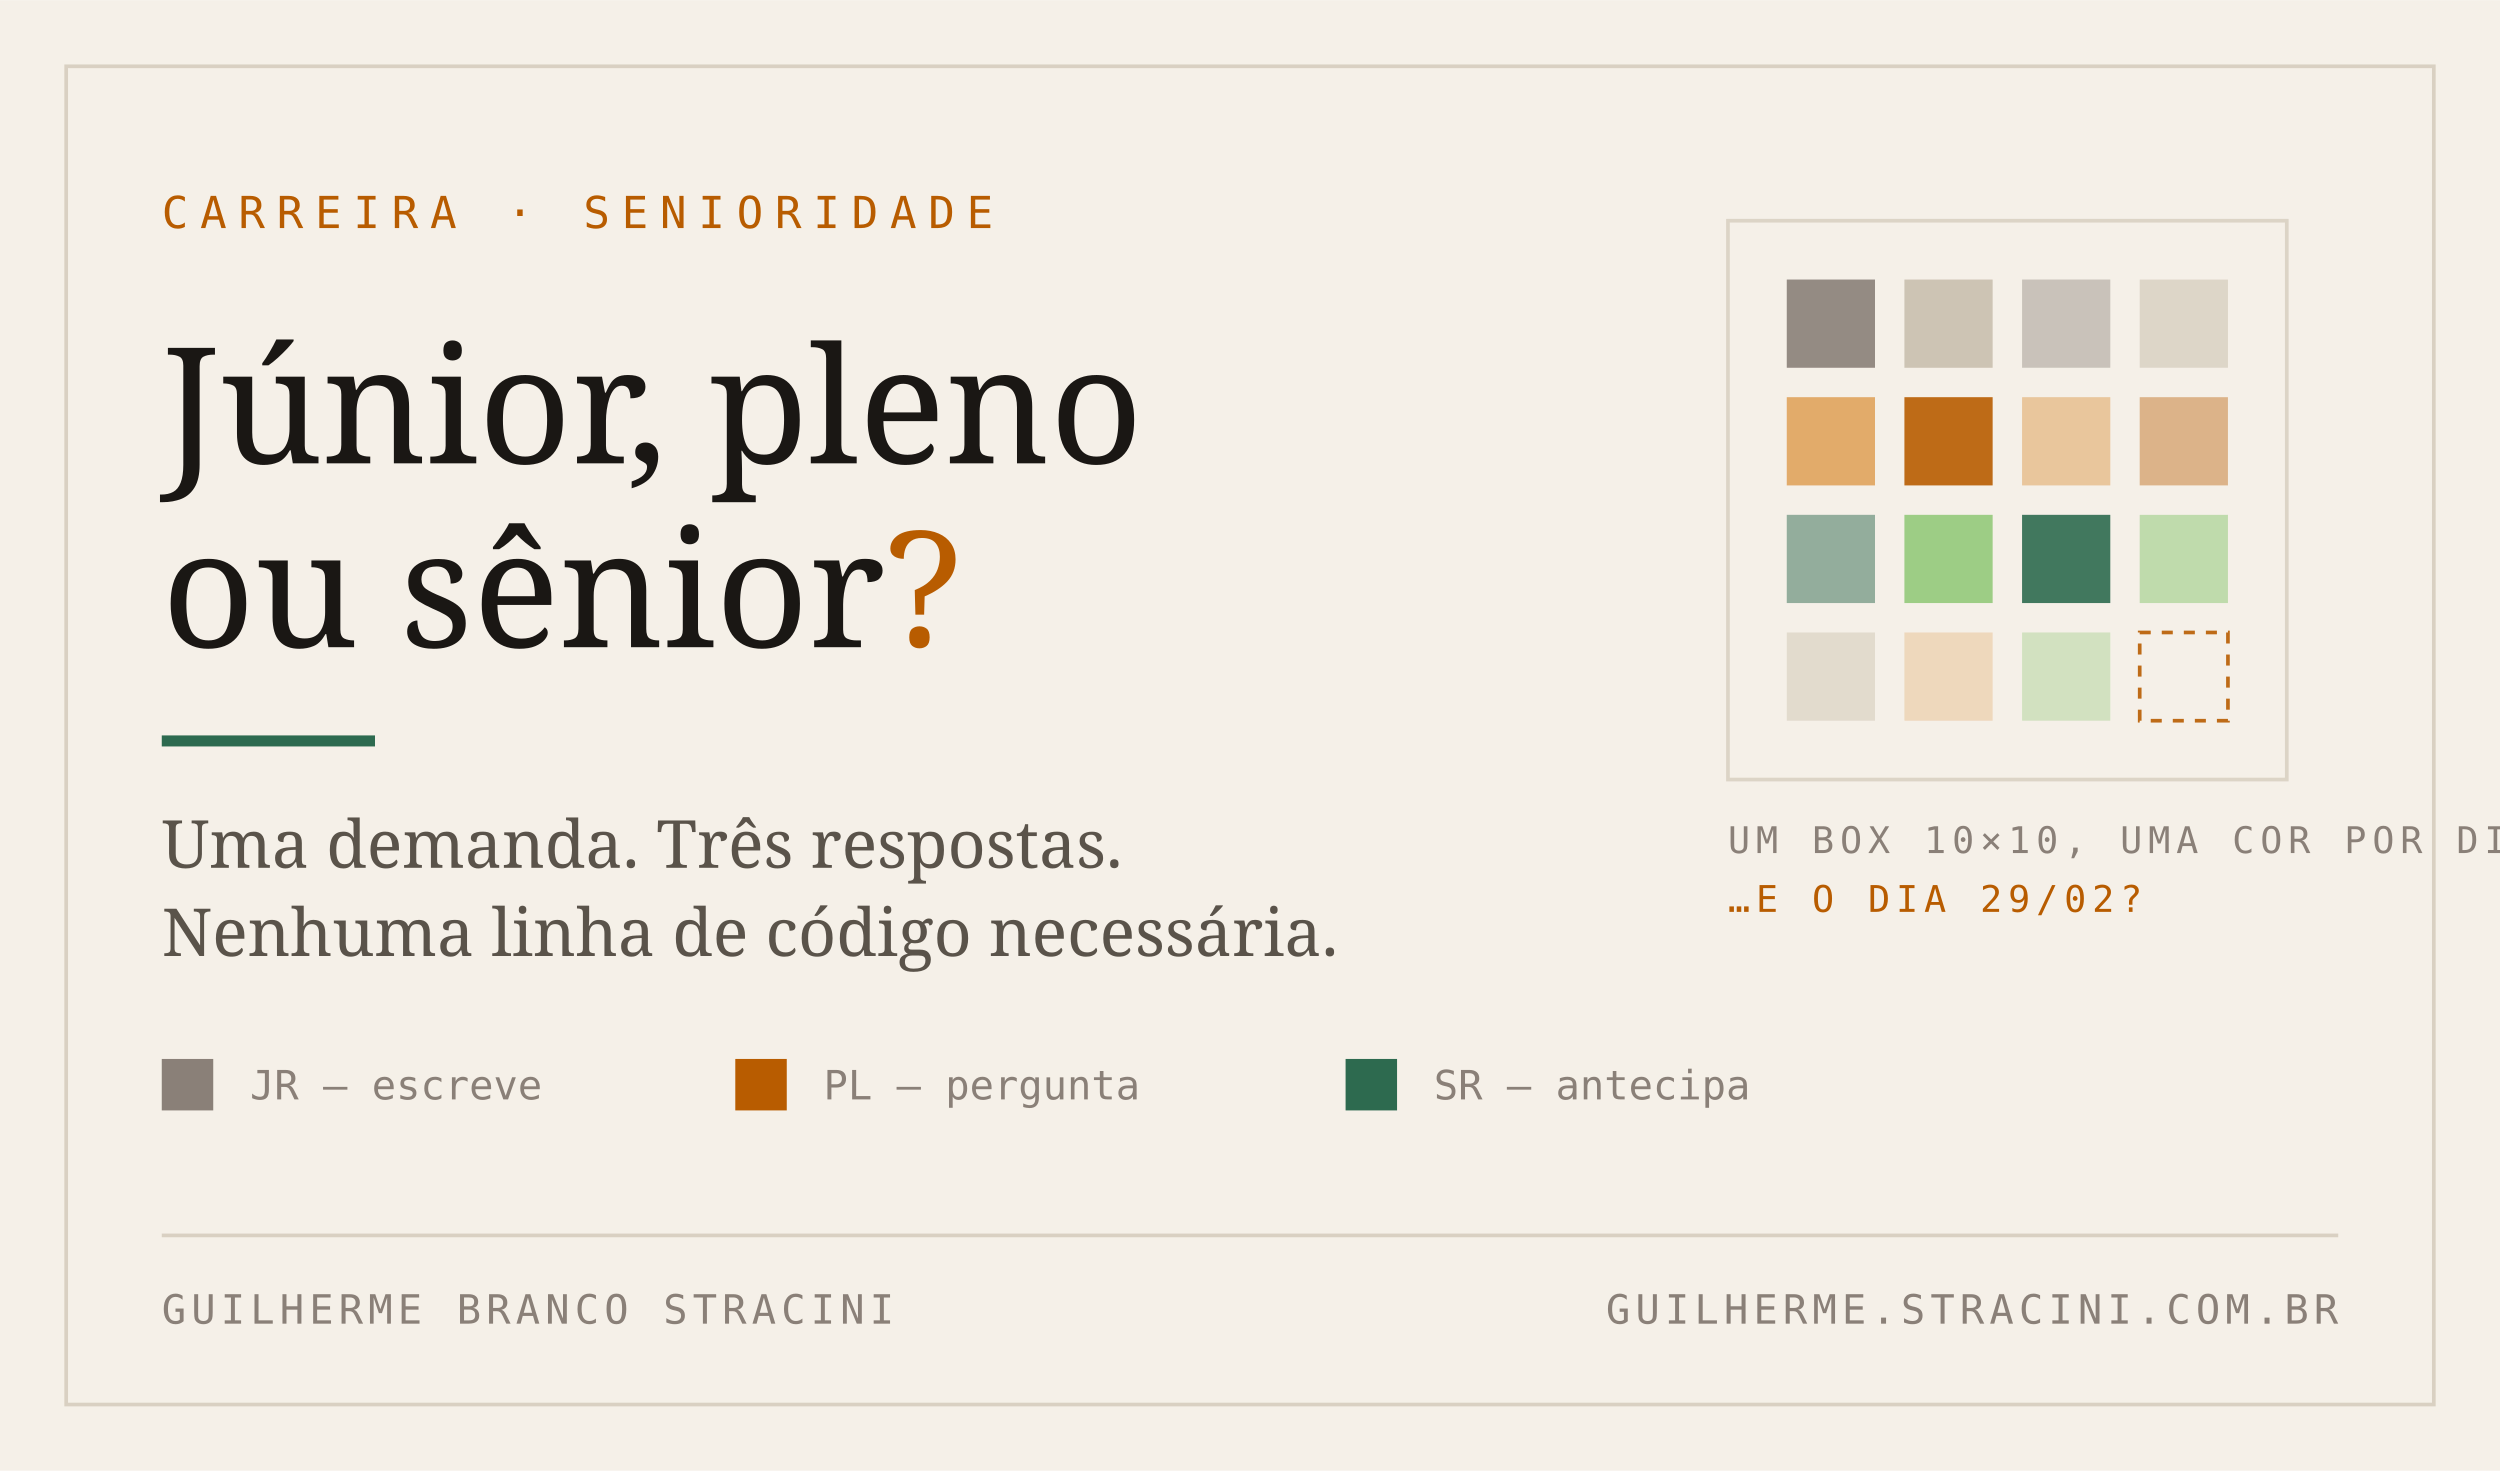
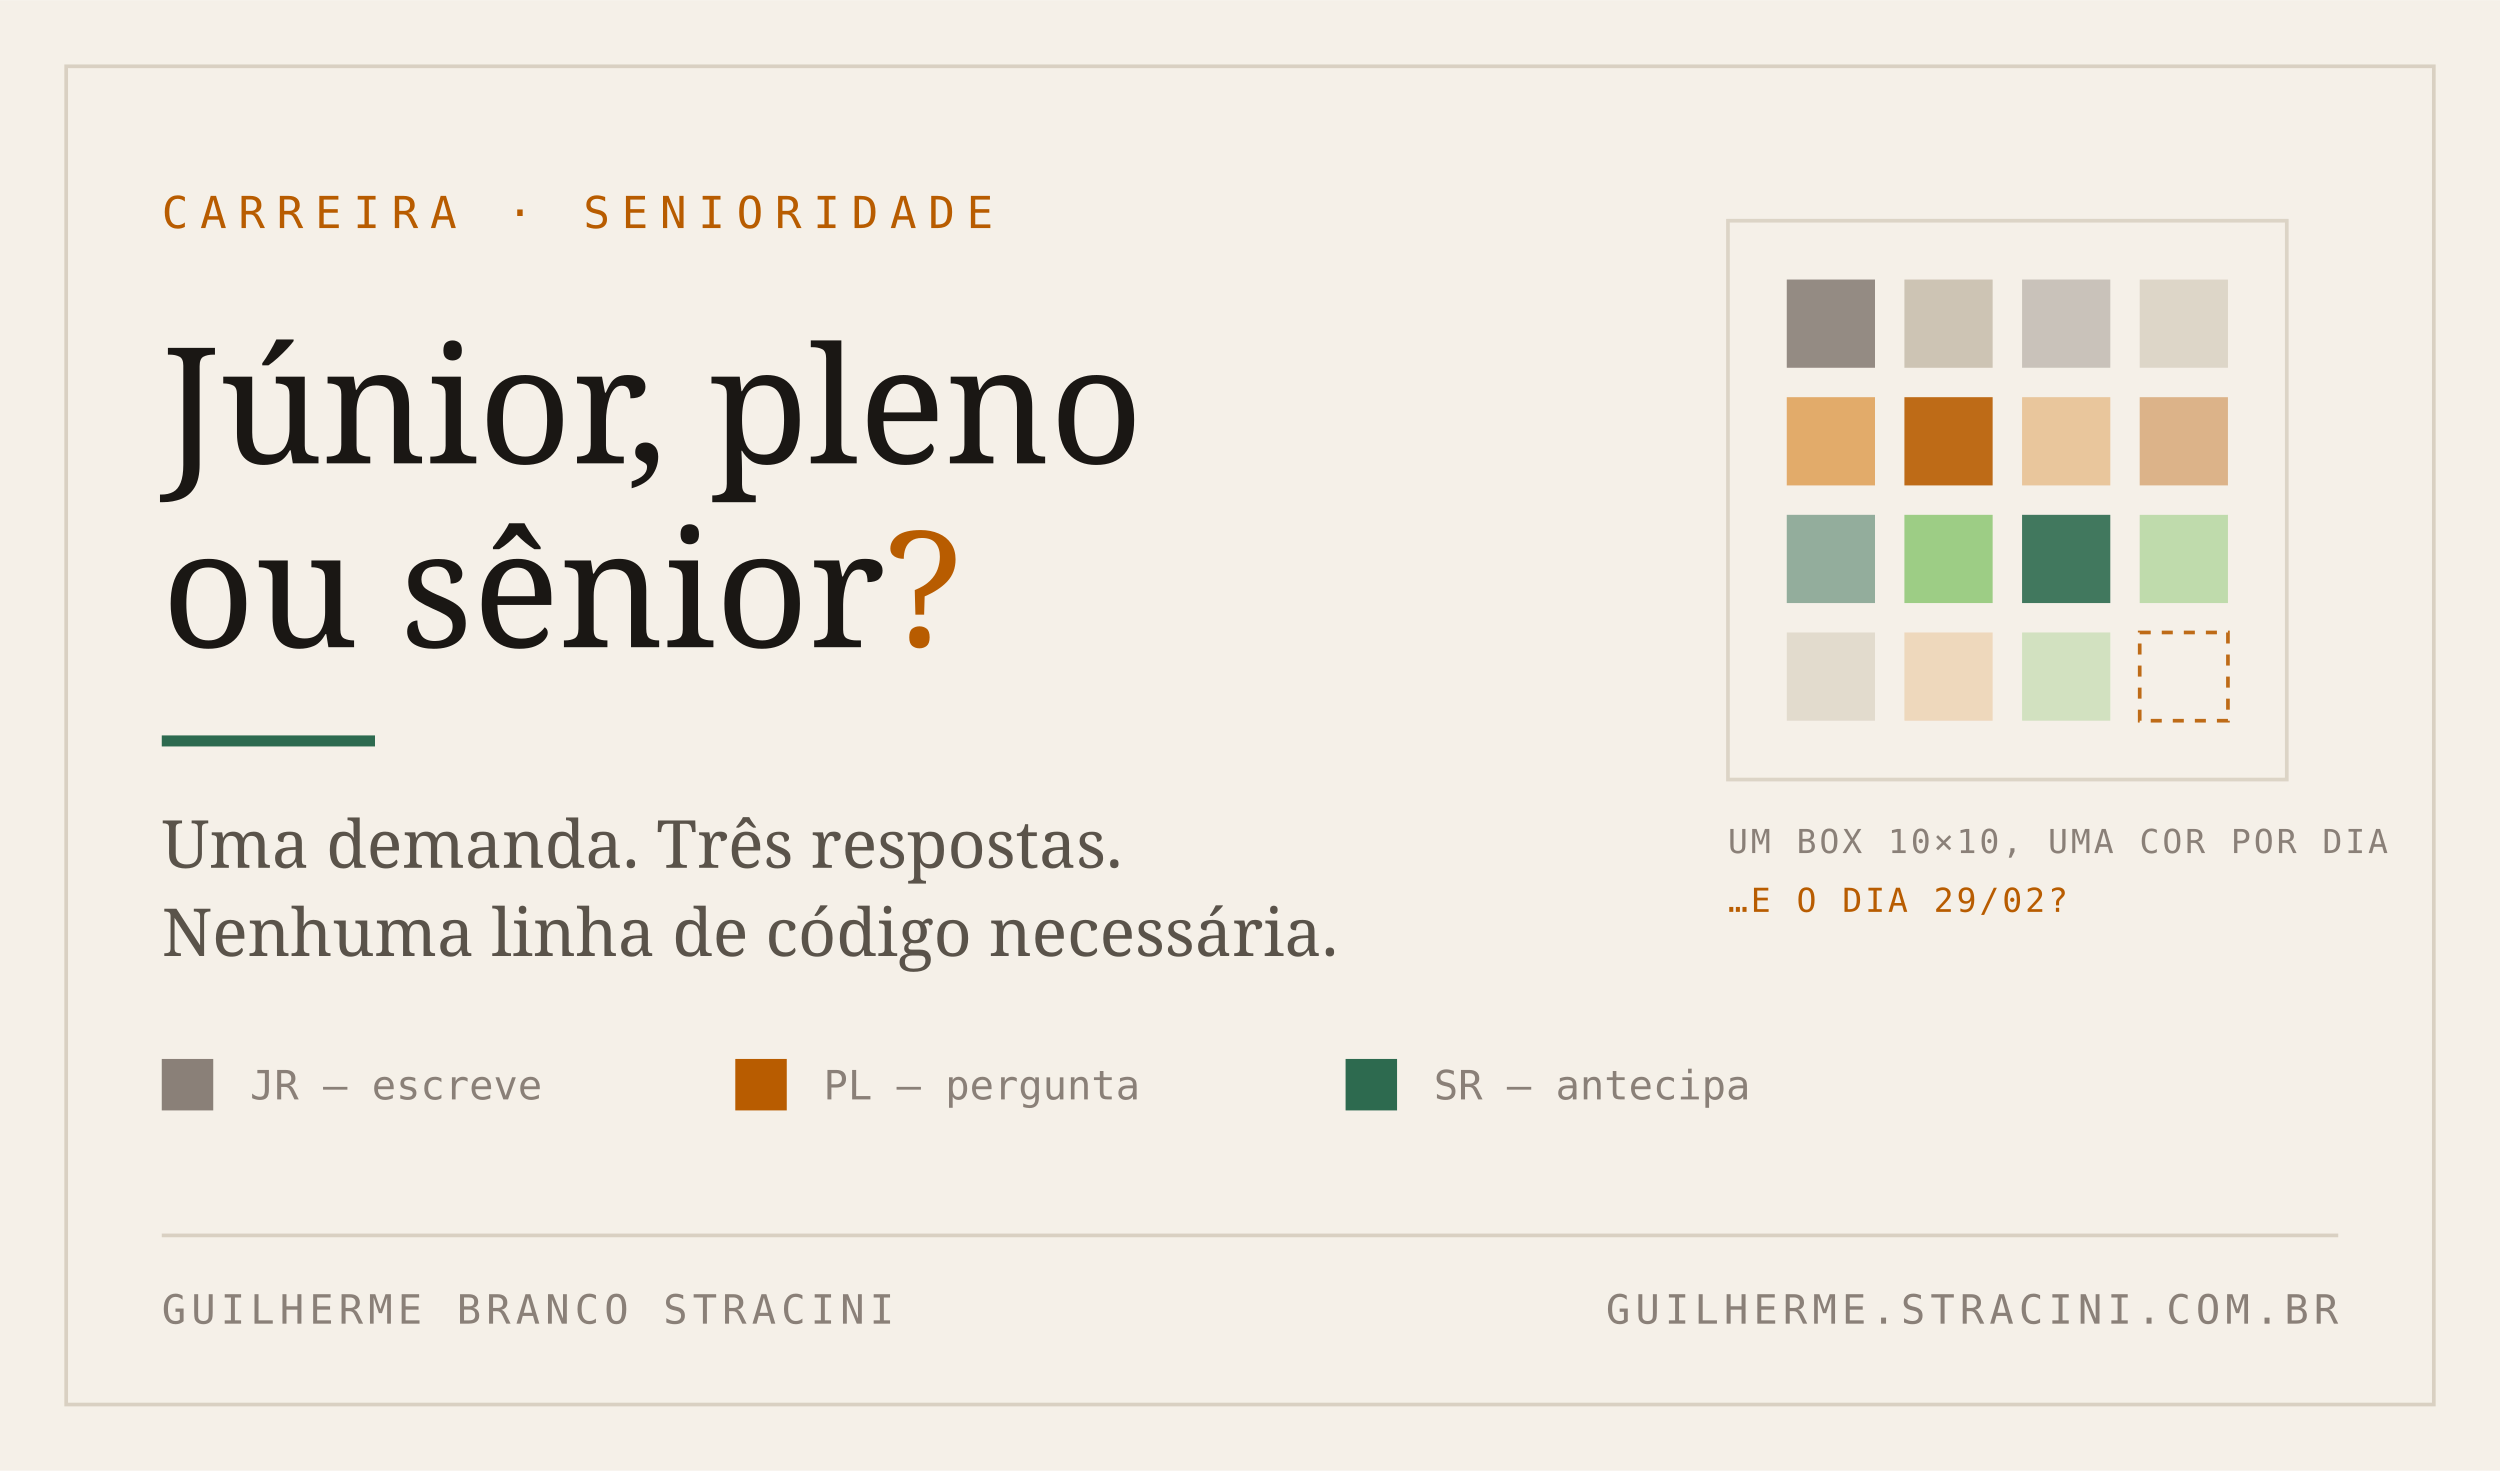
<svg xmlns="http://www.w3.org/2000/svg" viewBox="0 0 680 400" width="1200" height="706" role="img" aria-label="Júnior, pleno ou sênior — a pergunta de entrevista que separa os três">
  <rect width="680" height="400" fill="#f5f0e8" />
  <rect x="18" y="18" width="644" height="364" fill="none" stroke="#d9d0c2" stroke-width="1" />
  <text x="44" y="62" font-family="'JetBrains Mono', monospace" font-size="12" letter-spacing="3.2" fill="#b85c00">CARREIRA · SENIORIDADE</text>
  <text x="44" y="126" font-family="'Playfair Display', Georgia, serif" font-size="44" fill="#1a1714">Júnior, pleno</text>
  <text x="44" y="176" font-family="'Playfair Display', Georgia, serif" font-size="44" fill="#1a1714">ou sênior<tspan fill="#b85c00">?</tspan>
  </text>
  <rect x="44" y="200" width="58" height="3" fill="#2d6a4f" />
  <text x="44" y="236" font-family="'Source Serif 4', Georgia, serif" font-size="18" fill="#5a534a">Uma demanda. Três respostas.</text>
  <text x="44" y="260" font-family="'Source Serif 4', Georgia, serif" font-size="18" fill="#5a534a">Nenhuma linha de código necessária.</text>
  <g font-family="'JetBrains Mono', monospace" font-size="11" fill="#8a8078">
    <rect x="44" y="288" width="14" height="14" fill="#8a8078" />
    <text x="68" y="299">JR — escreve</text>
    <rect x="200" y="288" width="14" height="14" fill="#b85c00" />
    <text x="224" y="299">PL — pergunta</text>
    <rect x="366" y="288" width="14" height="14" fill="#2d6a4f" />
    <text x="390" y="299">SR — antecipa</text>
  </g>
  <g opacity="0.9">
    <rect x="470" y="60" width="152" height="152" fill="none" stroke="#d9d0c2" />
    <rect x="486" y="76" width="24" height="24" fill="#8a8078" />
    <rect x="518" y="76" width="24" height="24" fill="#c9bfae" />
    <rect x="550" y="76" width="24" height="24" fill="#8a8078" opacity="0.45" />
    <rect x="582" y="76" width="24" height="24" fill="#c9bfae" opacity="0.6" />
    <rect x="486" y="108" width="24" height="24" fill="#e0a35c" />
    <rect x="518" y="108" width="24" height="24" fill="#b85c00" />
    <rect x="550" y="108" width="24" height="24" fill="#e0a35c" opacity="0.6" />
    <rect x="582" y="108" width="24" height="24" fill="#b85c00" opacity="0.45" />
    <rect x="486" y="140" width="24" height="24" fill="#2d6a4f" opacity="0.55" />
    <rect x="518" y="140" width="24" height="24" fill="#93c97a" />
    <rect x="550" y="140" width="24" height="24" fill="#2d6a4f" />
    <rect x="582" y="140" width="24" height="24" fill="#93c97a" opacity="0.6" />
    <rect x="486" y="172" width="24" height="24" fill="#c9bfae" opacity="0.5" />
    <rect x="518" y="172" width="24" height="24" fill="#e0a35c" opacity="0.35" />
    <rect x="550" y="172" width="24" height="24" fill="#93c97a" opacity="0.4" />
    <rect x="582" y="172" width="24" height="24" fill="none" stroke="#b85c00" stroke-dasharray="3 3" />
  </g>
-   <text x="470" y="232" font-family="'JetBrains Mono', monospace" font-size="10" letter-spacing="1.6" fill="#8a8078">UM BOX 10×10, UMA COR POR DIA</text>
-   <text x="470" y="248" font-family="'JetBrains Mono', monospace" font-size="10" letter-spacing="1.6" fill="#b85c00">…E O DIA 29/02?</text>
+   <text x="470" y="232" font-family="'JetBrains Mono', monospace" font-size="9" letter-spacing="0.8" fill="#8a8078">UM BOX 10×10, UMA COR POR DIA</text>
+   <text x="470" y="248" font-family="'JetBrains Mono', monospace" font-size="9" letter-spacing="0.8" fill="#b85c00">…E O DIA 29/02?</text>
  <line x1="44" y1="336" x2="636" y2="336" stroke="#d9d0c2" />
  <text x="44" y="360" font-family="'JetBrains Mono', monospace" font-size="11" letter-spacing="1.4" fill="#8a8078">GUILHERME BRANCO STRACINI</text>
  <text x="636" y="360" text-anchor="end" font-family="'JetBrains Mono', monospace" font-size="11" letter-spacing="1.4" fill="#8a8078">GUILHERME.STRACINI.COM.BR</text>
</svg>
